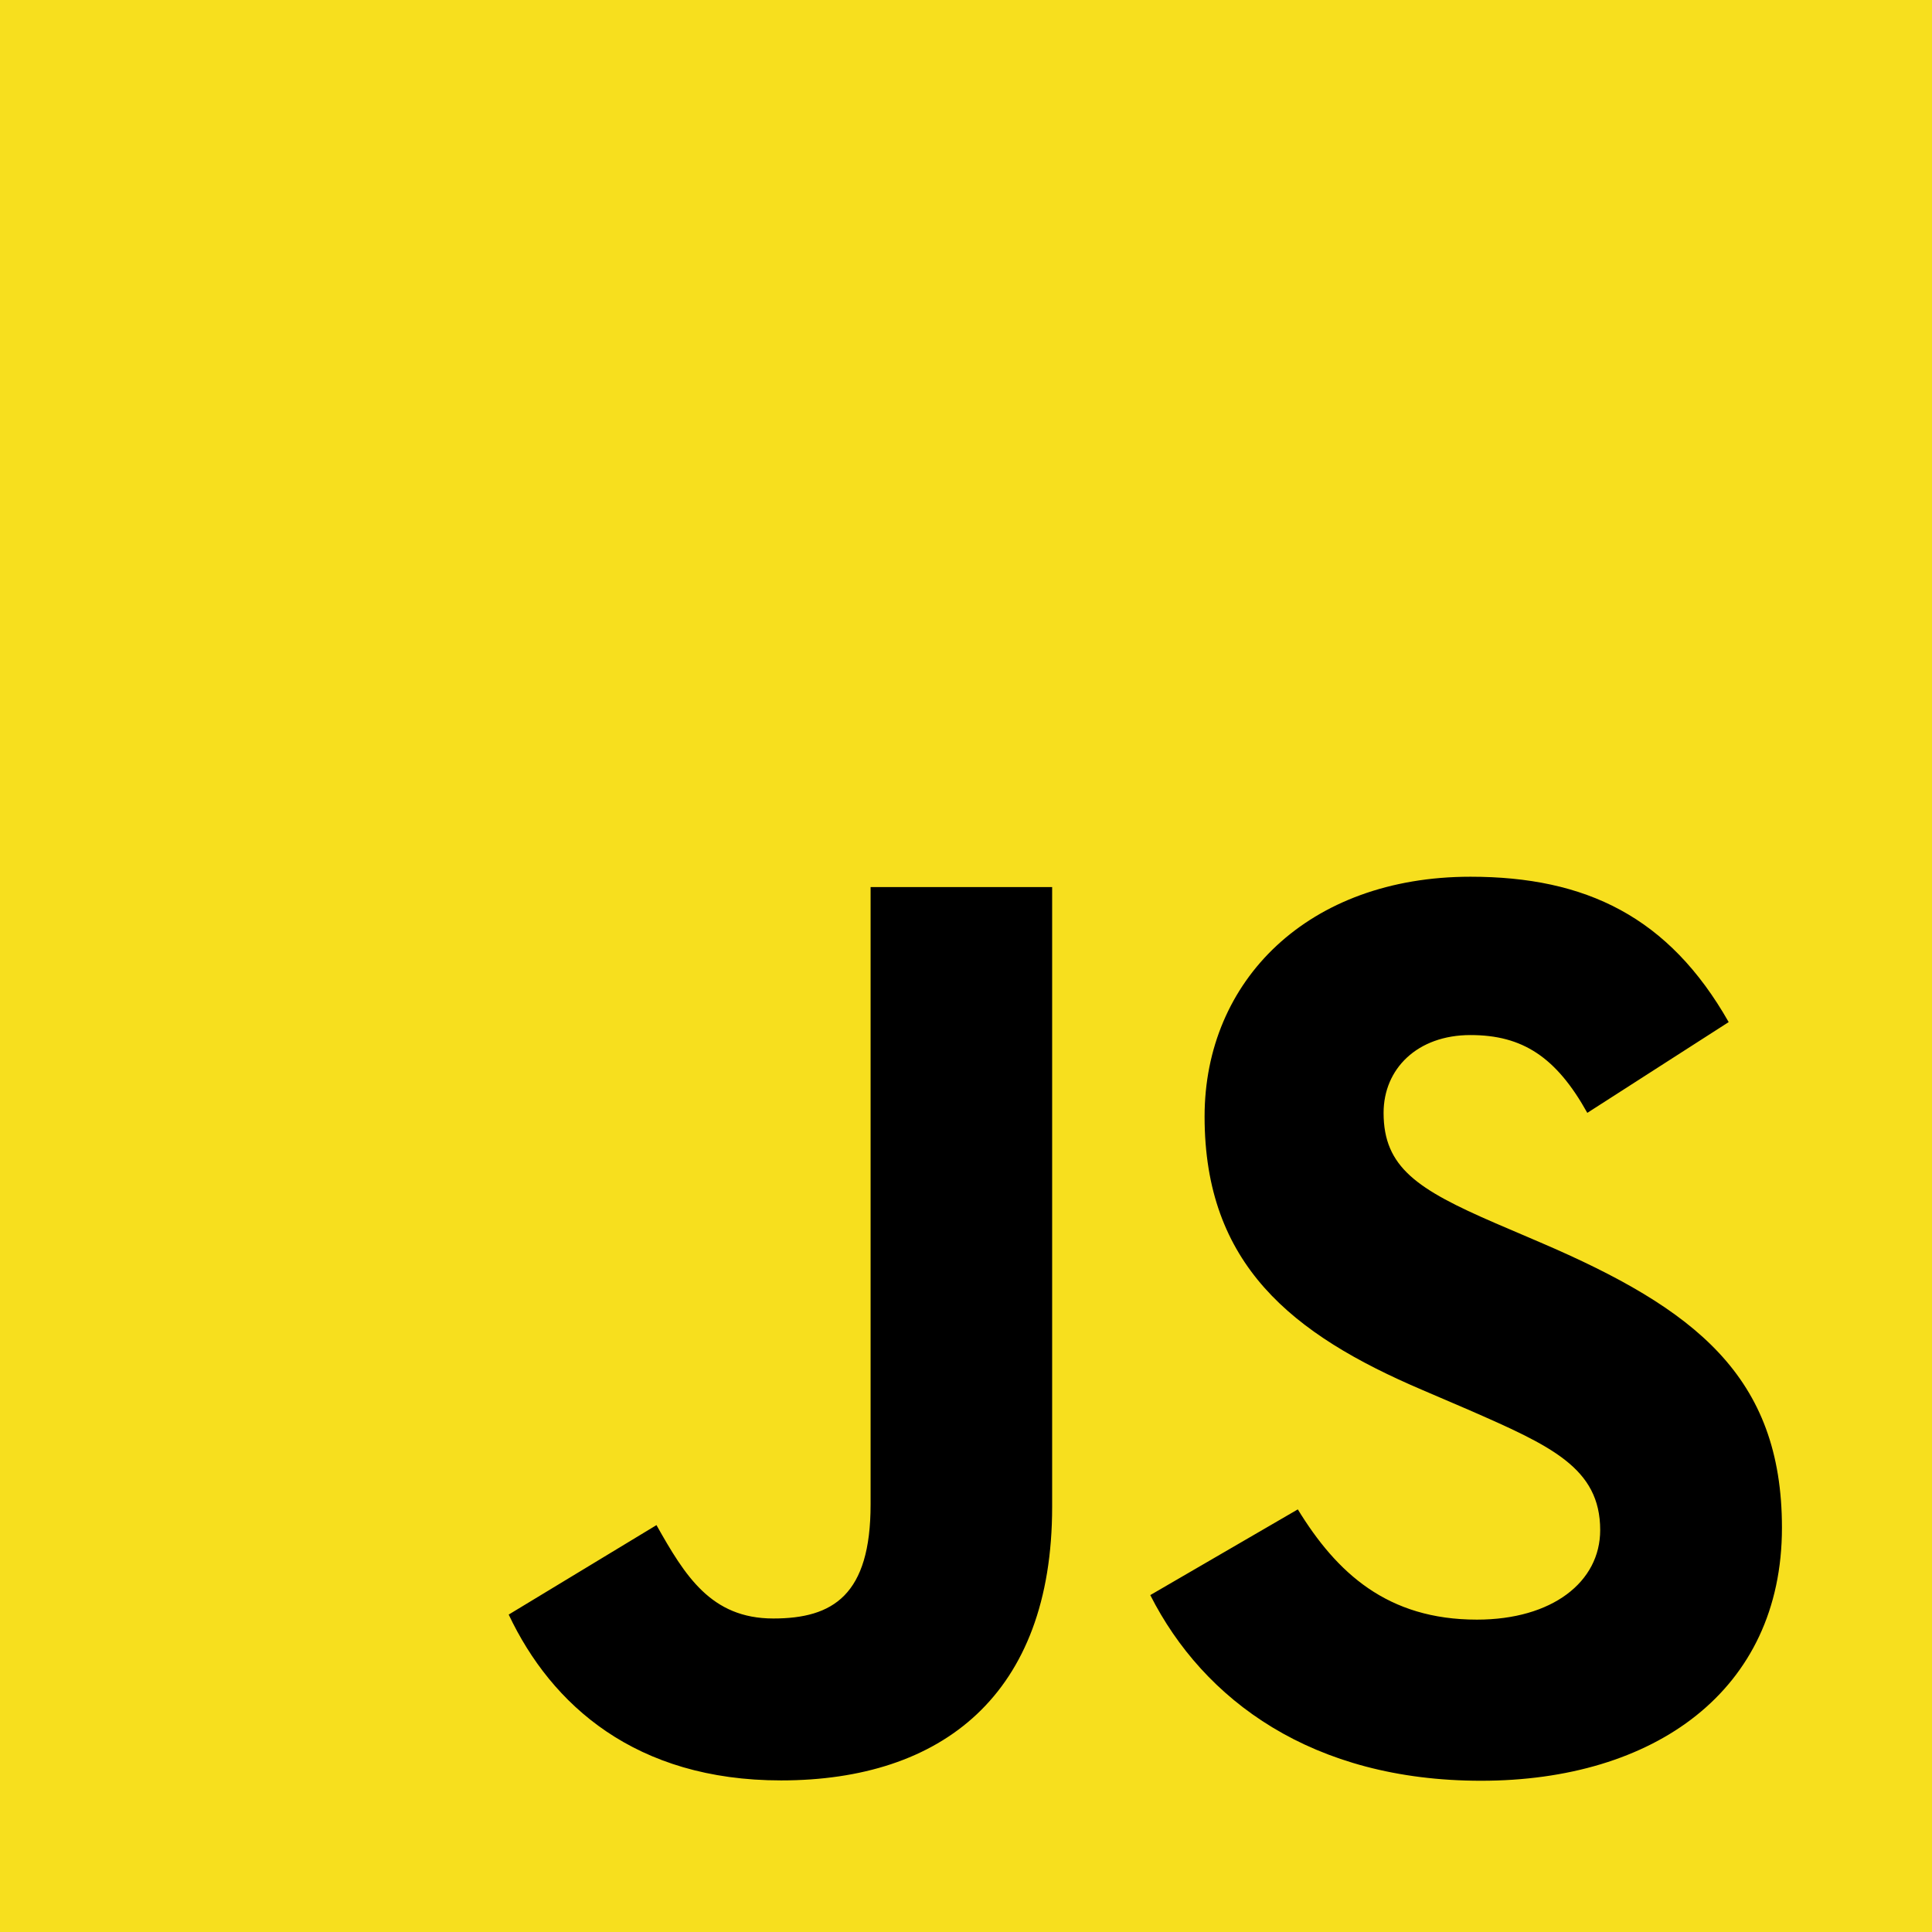
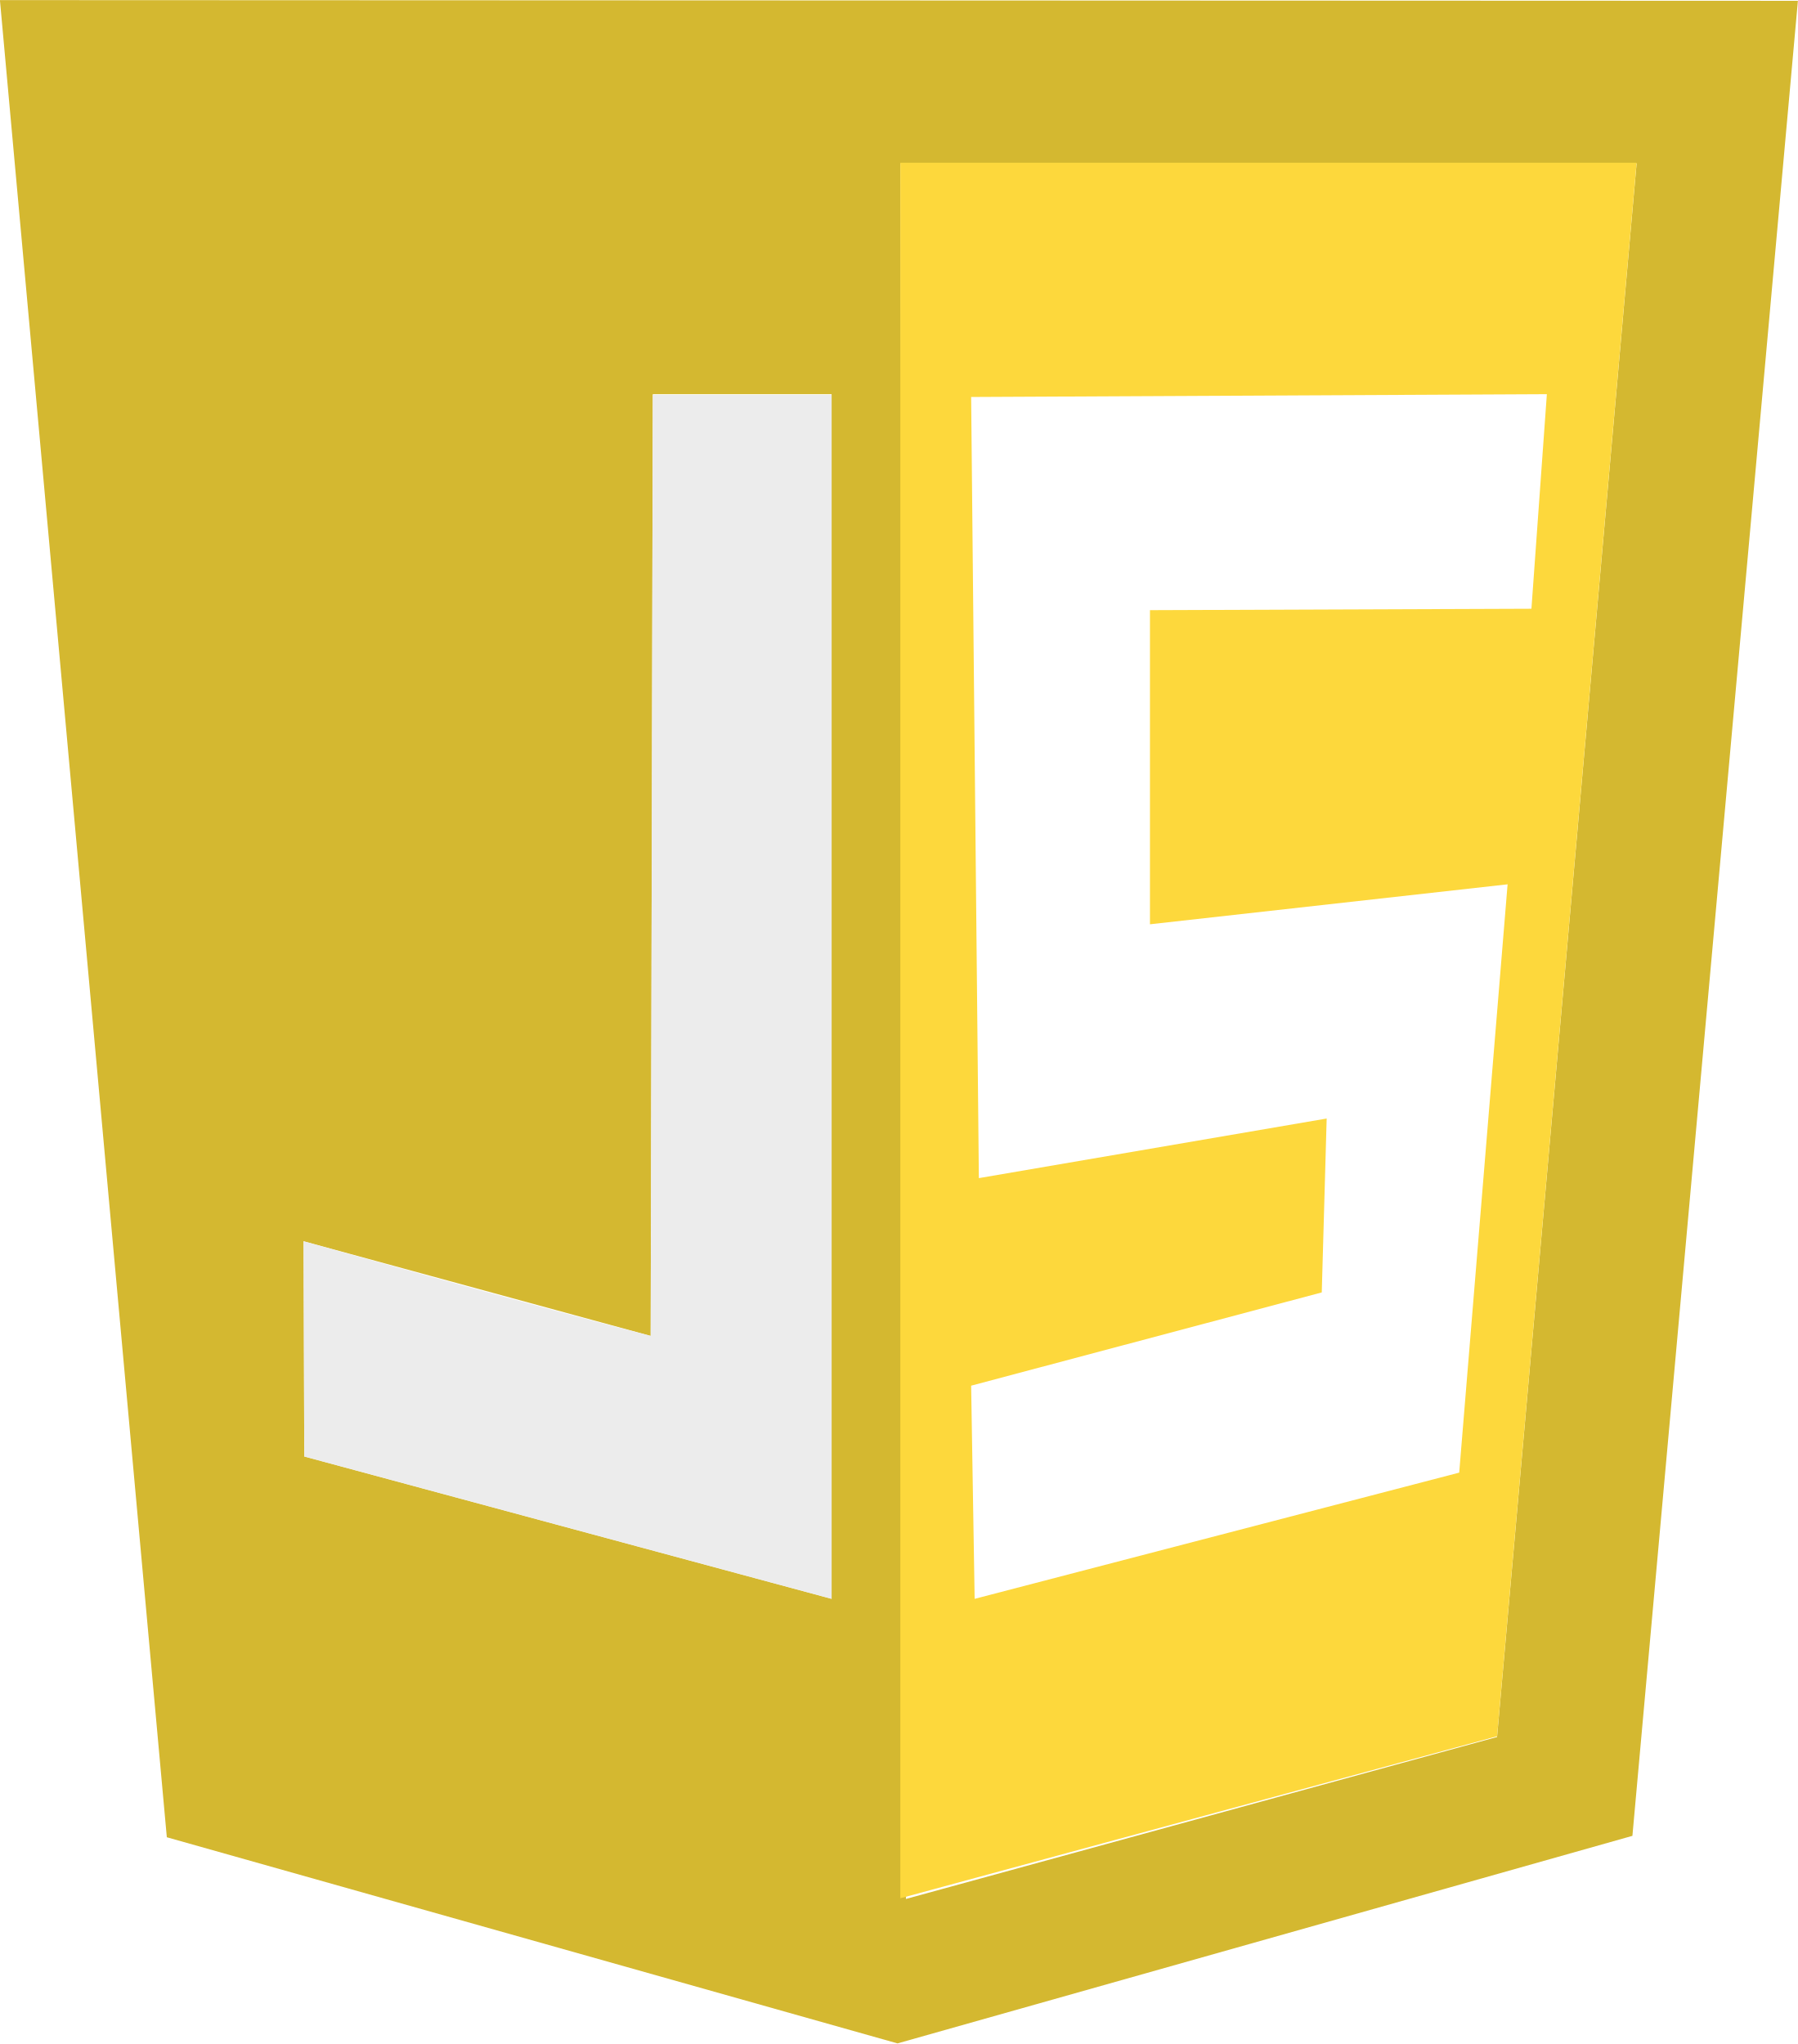
- <svg xmlns="http://www.w3.org/2000/svg" viewBox="0 0 630 630">
-   <rect width="630" height="630" fill="#f7df1e" />
-   <path d="m423.2 492.19c12.69 20.72 29.2 35.95 58.4 35.95 24.53 0 40.2-12.26 40.2-29.2 0-20.3-16.1-27.49-43.1-39.3l-14.8-6.35c-42.72-18.2-71.1-41-71.1-89.2 0-44.4 33.83-78.2 86.7-78.2 37.64 0 64.7 13.1 84.2 47.4l-46.1 29.6c-10.15-18.2-21.1-25.37-38.1-25.37-17.34 0-28.33 11-28.33 25.37 0 17.76 11 24.95 36.4 35.95l14.8 6.34c50.3 21.57 78.7 43.56 78.7 93 0 53.3-41.87 82.5-98.1 82.5-54.98 0-90.5-26.2-107.88-60.54zm-209.13 5.13c9.3 16.5 17.76 30.45 38.1 30.45 19.45 0 31.72-7.61 31.72-37.2v-201.3h59.2v202.1c0 61.3-35.94 89.2-88.4 89.2-47.4 0-74.85-24.53-88.81-54.075z" />
+ <svg xmlns="http://www.w3.org/2000/svg" id="svg4525" viewBox="0 0 256.4 291.5" width="2199" height="2500">
+   <style>.st0{fill:#d4b830}.st1,.st2{opacity:.986;fill:#ebebeb;fill-opacity:0;enable-background:new}.st2{fill-opacity:.922}.st3{fill:#fdd83c}</style>
+   <g id="g5193" transform="translate(4.988 -113.385)">
+     <path id="path5113" class="st0" d="M18.8 375.4L-5 113.4l256.4.1-23.6 261.7L123 404.8 18.8 375.4zm189.7-14.3l19.9-224.4h-105l.8 247.5 84.3-23.1zm-94.9-191.5H88.1l-.3 134.3-49.5-13.5.1 30.7 75.2 20.3V169.6z" />
+     <path id="path5159" class="st1" d="M105.2 338.9c-3.3-1-19.6-5.4-36.2-9.9l-30.1-8.1v-15.1c0-14.8 0-15.1 1.5-14.6.8.3 11.8 3.3 24.4 6.8l22.9 6.3.2-67 .2-67h25v85.2c0 67.7-.2 85.2-.9 85.2-.5-.1-3.7-.9-7-1.8z" />
+     <path id="path5157" class="st2" d="M38.4 321.1l-.1-30.7s31.6 8.9 49.5 13.5l.3-134.2h25.5v171.7l-75.2-20.3z" />
+     <path id="path5117" class="st3" d="M123.4 136.6h105L208.5 361l-85.1 23.1V136.6zm79.7 186.8l6.9-83.9-51 5.7v-44.8l54.4-.2 2.2-30.6-82.1.4 1.1 111.4 49.6-8.5-.7 24.8-50 13.3.5 30.4 69.1-18z" />
+   </g>
</svg>
